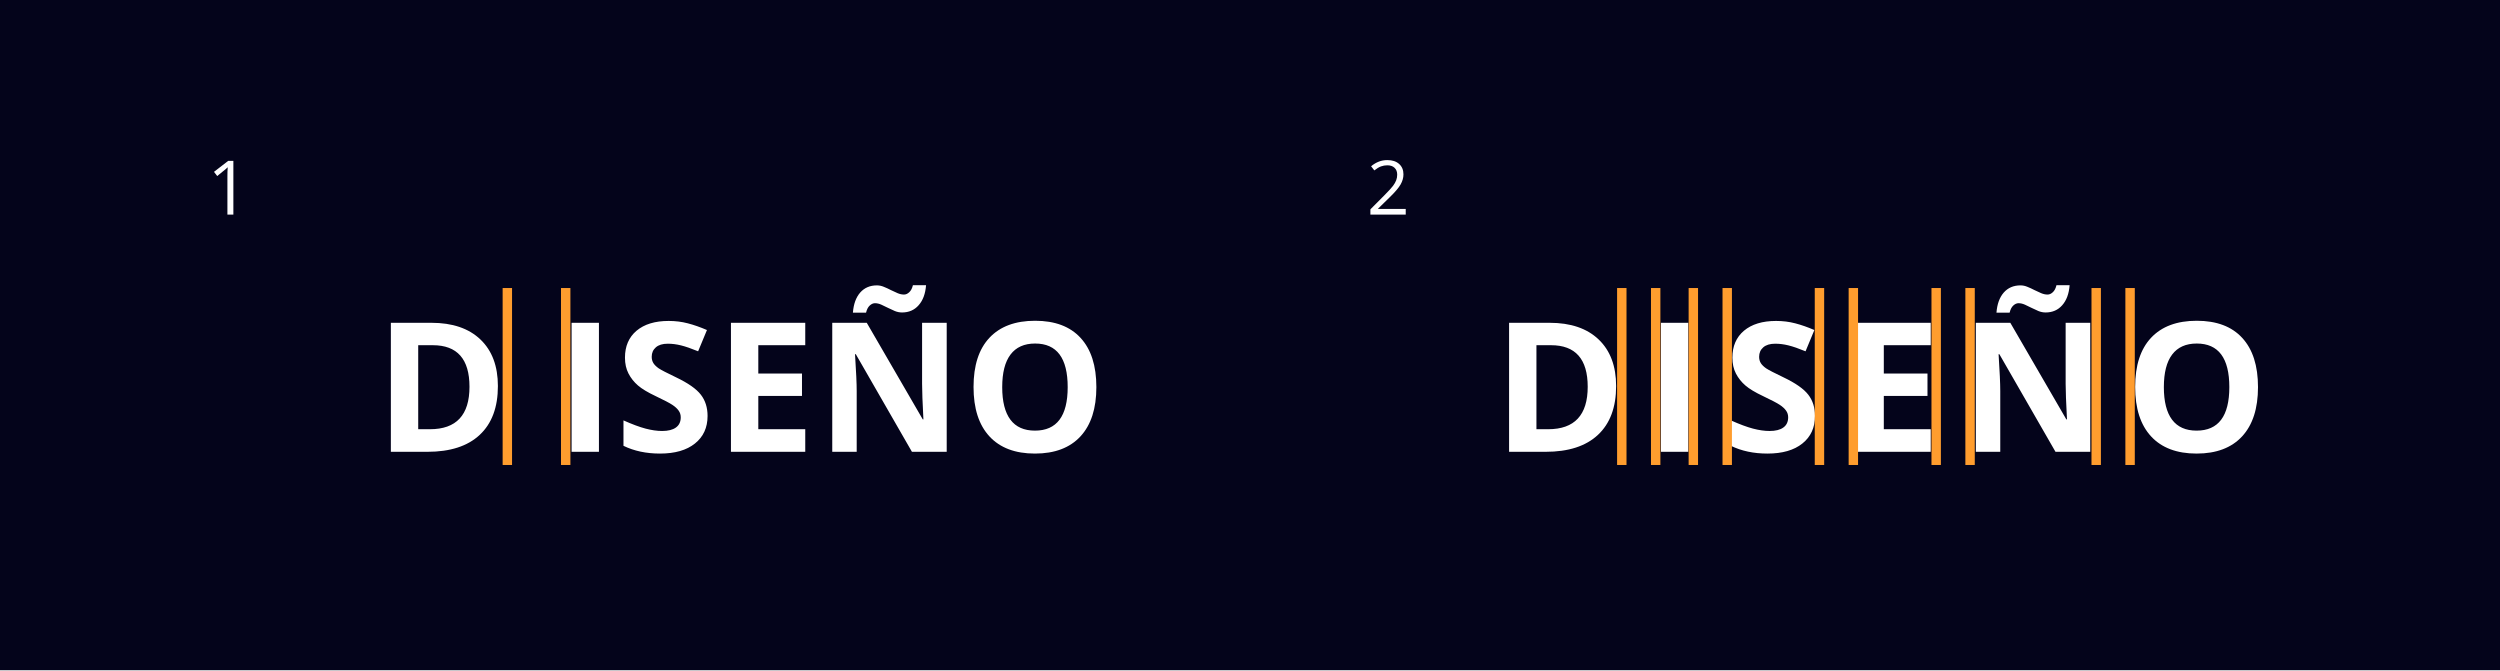
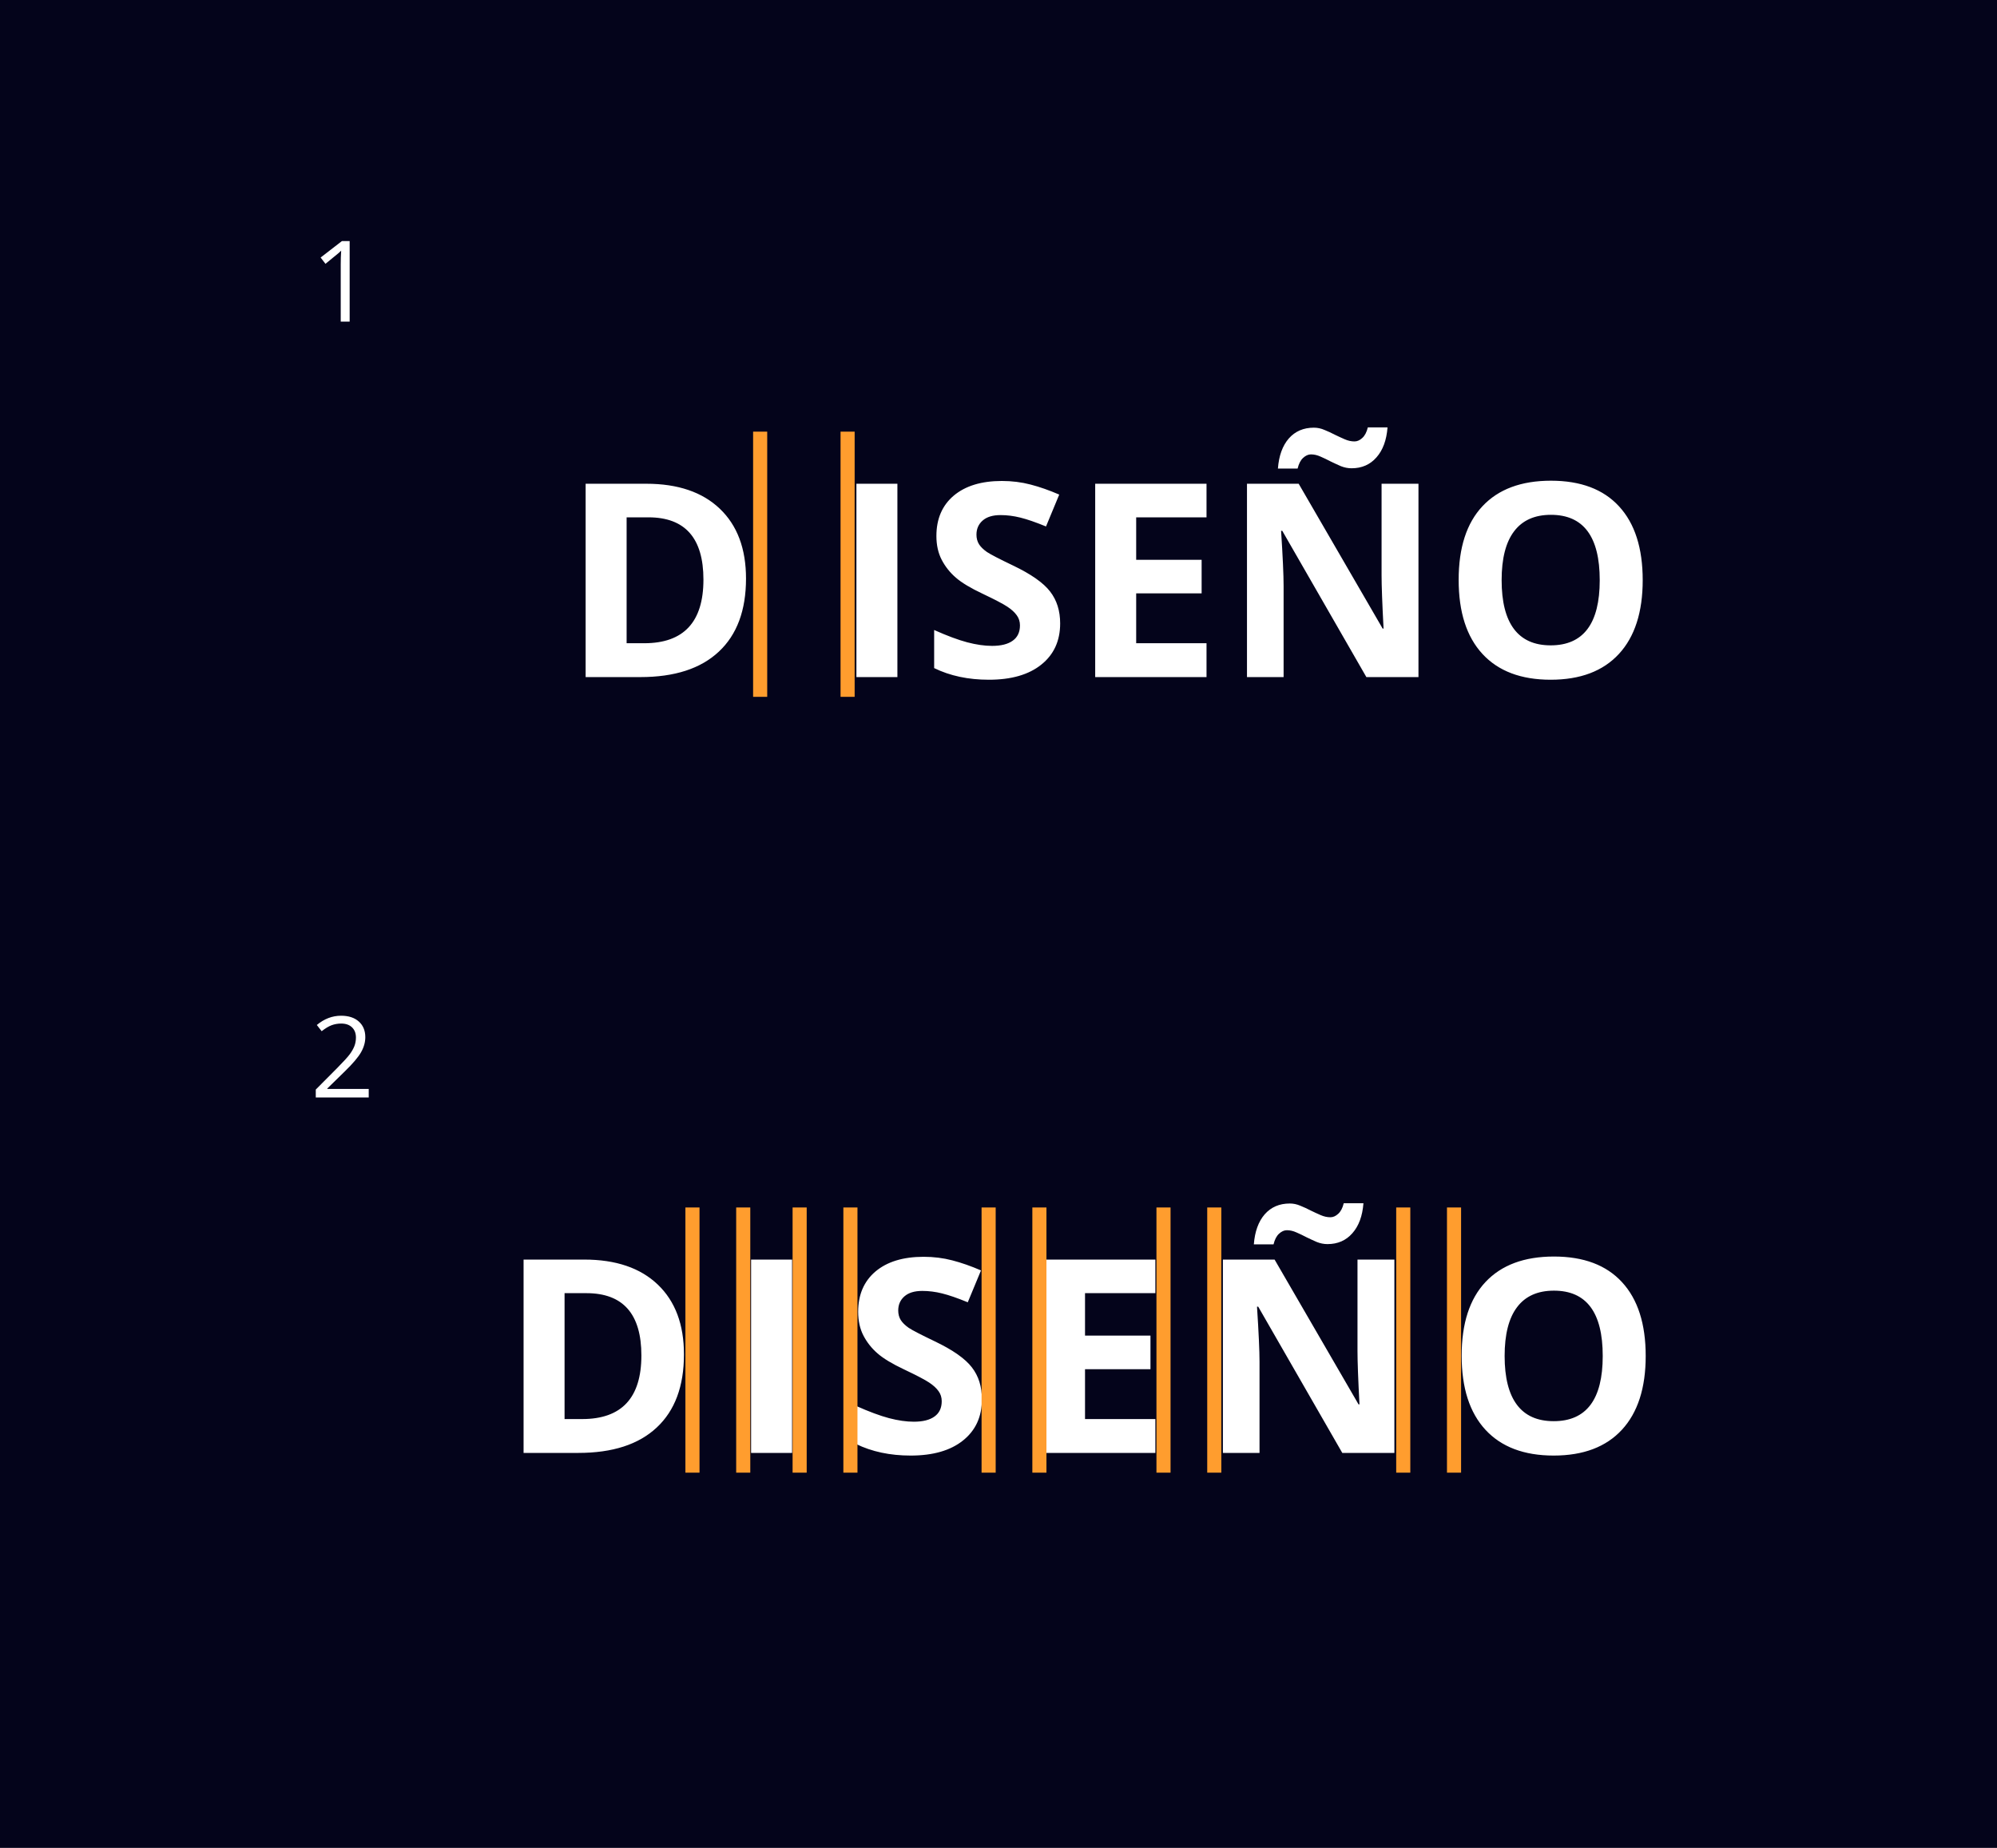
- <svg xmlns="http://www.w3.org/2000/svg" width="1328" height="356" viewBox="0 0 1328 356" fill="none">
-   <rect width="1328" height="356" fill="#04041B" />
+ <svg xmlns="http://www.w3.org/2000/svg" width="708" height="655" viewBox="0 0 708 655" fill="none">
+   <rect width="708" height="655" fill="#04041B" />
  <path d="M123.965 114H120.801V93.648C120.801 91.956 120.853 90.354 120.957 88.844C120.684 89.117 120.378 89.404 120.039 89.703C119.701 90.003 118.151 91.272 115.391 93.512L113.672 91.285L121.23 85.445H123.965V114Z" fill="white" />
-   <path d="M746.723 114H727.953V111.207L735.473 103.648C737.764 101.331 739.275 99.677 740.004 98.688C740.733 97.698 741.28 96.734 741.645 95.797C742.009 94.859 742.191 93.85 742.191 92.769C742.191 91.246 741.729 90.042 740.805 89.156C739.88 88.258 738.598 87.809 736.957 87.809C735.772 87.809 734.646 88.004 733.578 88.394C732.523 88.785 731.345 89.495 730.043 90.523L728.324 88.316C730.954 86.129 733.819 85.035 736.918 85.035C739.6 85.035 741.703 85.725 743.227 87.106C744.75 88.473 745.512 90.315 745.512 92.633C745.512 94.443 745.004 96.233 743.988 98.004C742.973 99.775 741.072 102.014 738.285 104.723L732.035 110.836V110.992H746.723V114Z" fill="white" />
+   <path d="M130.723 389H111.953V386.207L119.473 378.648C121.764 376.331 123.275 374.677 124.004 373.688C124.733 372.698 125.28 371.734 125.645 370.797C126.009 369.859 126.191 368.85 126.191 367.77C126.191 366.246 125.729 365.042 124.805 364.156C123.88 363.258 122.598 362.809 120.957 362.809C119.772 362.809 118.646 363.004 117.578 363.395C116.523 363.785 115.345 364.495 114.043 365.523L112.324 363.316C114.954 361.129 117.819 360.035 120.918 360.035C123.6 360.035 125.703 360.725 127.227 362.105C128.75 363.473 129.512 365.315 129.512 367.633C129.512 369.443 129.004 371.233 127.988 373.004C126.973 374.775 125.072 377.014 122.285 379.723L116.035 385.836V385.992H130.723V389Z" fill="white" />
  <path d="M264.484 205.078C264.484 216.359 261.266 225 254.828 231C248.422 237 239.156 240 227.031 240H207.625V171.469H229.141C240.328 171.469 249.016 174.422 255.203 180.328C261.391 186.234 264.484 194.484 264.484 205.078ZM249.391 205.453C249.391 190.734 242.891 183.375 229.891 183.375H222.156V228H228.391C242.391 228 249.391 220.484 249.391 205.453ZM303.625 240V171.469H318.156V240H303.625ZM375.859 220.969C375.859 227.156 373.625 232.031 369.156 235.594C364.719 239.156 358.531 240.938 350.594 240.938C343.281 240.938 336.812 239.562 331.188 236.812V223.312C335.812 225.375 339.719 226.828 342.906 227.672C346.125 228.516 349.062 228.938 351.719 228.938C354.906 228.938 357.344 228.328 359.031 227.109C360.75 225.891 361.609 224.078 361.609 221.672C361.609 220.328 361.234 219.141 360.484 218.109C359.734 217.047 358.625 216.031 357.156 215.062C355.719 214.094 352.766 212.547 348.297 210.422C344.109 208.453 340.969 206.562 338.875 204.75C336.781 202.938 335.109 200.828 333.859 198.422C332.609 196.016 331.984 193.203 331.984 189.984C331.984 183.922 334.031 179.156 338.125 175.688C342.25 172.219 347.938 170.484 355.188 170.484C358.75 170.484 362.141 170.906 365.359 171.75C368.609 172.594 372 173.781 375.531 175.312L370.844 186.609C367.188 185.109 364.156 184.062 361.75 183.469C359.375 182.875 357.031 182.578 354.719 182.578C351.969 182.578 349.859 183.219 348.391 184.5C346.922 185.781 346.188 187.453 346.188 189.516C346.188 190.797 346.484 191.922 347.078 192.891C347.672 193.828 348.609 194.75 349.891 195.656C351.203 196.531 354.281 198.125 359.125 200.438C365.531 203.5 369.922 206.578 372.297 209.672C374.672 212.734 375.859 216.5 375.859 220.969ZM427.75 240H388.281V171.469H427.75V183.375H402.812V198.422H426.016V210.328H402.812V228H427.75V240ZM502.891 240H484.422L454.609 188.156H454.188C454.781 197.312 455.078 203.844 455.078 207.75V240H442.094V171.469H460.422L490.188 222.797H490.516C490.047 213.891 489.812 207.594 489.812 203.906V171.469H502.891V240ZM464.781 161.062C463.812 161.062 462.875 161.484 461.969 162.328C461.094 163.141 460.453 164.391 460.047 166.078H453.062C453.406 161.547 454.688 158 456.906 155.438C459.156 152.875 462.125 151.594 465.812 151.594C467.094 151.594 468.344 151.859 469.562 152.391C470.812 152.891 472.031 153.453 473.219 154.078C474.438 154.672 475.625 155.219 476.781 155.719C477.938 156.219 479.078 156.469 480.203 156.469C481.172 156.469 482.094 156.062 482.969 155.25C483.875 154.438 484.531 153.188 484.938 151.5H491.922C491.578 156.031 490.266 159.578 487.984 162.141C485.734 164.703 482.797 165.984 479.172 165.984C477.891 165.984 476.625 165.734 475.375 165.234C474.156 164.703 472.938 164.141 471.719 163.547C470.531 162.922 469.359 162.359 468.203 161.859C467.047 161.328 465.906 161.062 464.781 161.062ZM582.391 205.641C582.391 216.984 579.578 225.703 573.953 231.797C568.328 237.891 560.266 240.938 549.766 240.938C539.266 240.938 531.203 237.891 525.578 231.797C519.953 225.703 517.141 216.953 517.141 205.547C517.141 194.141 519.953 185.438 525.578 179.438C531.234 173.406 539.328 170.391 549.859 170.391C560.391 170.391 568.438 173.422 574 179.484C579.594 185.547 582.391 194.266 582.391 205.641ZM532.375 205.641C532.375 213.297 533.828 219.062 536.734 222.938C539.641 226.812 543.984 228.75 549.766 228.75C561.359 228.75 567.156 221.047 567.156 205.641C567.156 190.203 561.391 182.484 549.859 182.484C544.078 182.484 539.719 184.438 536.781 188.344C533.844 192.219 532.375 197.984 532.375 205.641Z" fill="white" />
-   <path d="M858.484 205.078C858.484 216.359 855.266 225 848.828 231C842.422 237 833.156 240 821.031 240H801.625V171.469H823.141C834.328 171.469 843.016 174.422 849.203 180.328C855.391 186.234 858.484 194.484 858.484 205.078ZM843.391 205.453C843.391 190.734 836.891 183.375 823.891 183.375H816.156V228H822.391C836.391 228 843.391 220.484 843.391 205.453ZM882.287 240V171.469H896.819V240H882.287ZM964.122 220.969C964.122 227.156 961.887 232.031 957.419 235.594C952.981 239.156 946.794 240.938 938.856 240.938C931.544 240.938 925.075 239.562 919.45 236.812V223.312C924.075 225.375 927.981 226.828 931.169 227.672C934.387 228.516 937.325 228.938 939.981 228.938C943.169 228.938 945.606 228.328 947.294 227.109C949.012 225.891 949.872 224.078 949.872 221.672C949.872 220.328 949.497 219.141 948.747 218.109C947.997 217.047 946.887 216.031 945.419 215.062C943.981 214.094 941.028 212.547 936.559 210.422C932.372 208.453 929.231 206.562 927.137 204.75C925.044 202.938 923.372 200.828 922.122 198.422C920.872 196.016 920.247 193.203 920.247 189.984C920.247 183.922 922.294 179.156 926.387 175.688C930.512 172.219 936.2 170.484 943.45 170.484C947.012 170.484 950.403 170.906 953.622 171.75C956.872 172.594 960.262 173.781 963.794 175.312L959.106 186.609C955.45 185.109 952.419 184.062 950.012 183.469C947.637 182.875 945.294 182.578 942.981 182.578C940.231 182.578 938.122 183.219 936.653 184.5C935.184 185.781 934.45 187.453 934.45 189.516C934.45 190.797 934.747 191.922 935.341 192.891C935.934 193.828 936.872 194.75 938.153 195.656C939.466 196.531 942.544 198.125 947.387 200.438C953.794 203.5 958.184 206.578 960.559 209.672C962.934 212.734 964.122 216.5 964.122 220.969ZM1025.61 240H986.144V171.469H1025.61V183.375H1000.68V198.422H1023.88V210.328H1000.68V228H1025.61V240ZM1110.35 240H1091.88L1062.07 188.156H1061.65C1062.24 197.312 1062.54 203.844 1062.54 207.75V240H1049.56V171.469H1067.88L1097.65 222.797H1097.98C1097.51 213.891 1097.27 207.594 1097.27 203.906V171.469H1110.35V240ZM1072.24 161.062C1071.27 161.062 1070.34 161.484 1069.43 162.328C1068.56 163.141 1067.92 164.391 1067.51 166.078H1060.52C1060.87 161.547 1062.15 158 1064.37 155.438C1066.62 152.875 1069.59 151.594 1073.27 151.594C1074.56 151.594 1075.81 151.859 1077.02 152.391C1078.27 152.891 1079.49 153.453 1080.68 154.078C1081.9 154.672 1083.09 155.219 1084.24 155.719C1085.4 156.219 1086.54 156.469 1087.67 156.469C1088.63 156.469 1089.56 156.062 1090.43 155.25C1091.34 154.438 1091.99 153.188 1092.4 151.5H1099.38C1099.04 156.031 1097.73 159.578 1095.45 162.141C1093.2 164.703 1090.26 165.984 1086.63 165.984C1085.35 165.984 1084.09 165.734 1082.84 165.234C1081.62 164.703 1080.4 164.141 1079.18 163.547C1077.99 162.922 1076.82 162.359 1075.67 161.859C1074.51 161.328 1073.37 161.062 1072.24 161.062ZM1199.45 205.641C1199.45 216.984 1196.64 225.703 1191.02 231.797C1185.39 237.891 1177.33 240.938 1166.83 240.938C1156.33 240.938 1148.27 237.891 1142.64 231.797C1137.02 225.703 1134.2 216.953 1134.2 205.547C1134.2 194.141 1137.02 185.438 1142.64 179.438C1148.3 173.406 1156.39 170.391 1166.92 170.391C1177.45 170.391 1185.5 173.422 1191.06 179.484C1196.66 185.547 1199.45 194.266 1199.45 205.641ZM1149.44 205.641C1149.44 213.297 1150.89 219.062 1153.8 222.938C1156.7 226.812 1161.05 228.75 1166.83 228.75C1178.42 228.75 1184.22 221.047 1184.22 205.641C1184.22 190.203 1178.45 182.484 1166.92 182.484C1161.14 182.484 1156.78 184.438 1153.84 188.344C1150.91 192.219 1149.44 197.984 1149.44 205.641Z" fill="white" />
+   <path d="M242.484 480.078C242.484 491.359 239.266 500 232.828 506C226.422 512 217.156 515 205.031 515H185.625V446.469H207.141C218.328 446.469 227.016 449.422 233.203 455.328C239.391 461.234 242.484 469.484 242.484 480.078ZM227.391 480.453C227.391 465.734 220.891 458.375 207.891 458.375H200.156V503H206.391C220.391 503 227.391 495.484 227.391 480.453ZM266.287 515V446.469H280.819V515H266.287ZM348.122 495.969C348.122 502.156 345.887 507.031 341.419 510.594C336.981 514.156 330.794 515.938 322.856 515.938C315.544 515.938 309.075 514.562 303.45 511.812V498.312C308.075 500.375 311.981 501.828 315.169 502.672C318.387 503.516 321.325 503.938 323.981 503.938C327.169 503.938 329.606 503.328 331.294 502.109C333.012 500.891 333.872 499.078 333.872 496.672C333.872 495.328 333.497 494.141 332.747 493.109C331.997 492.047 330.887 491.031 329.419 490.062C327.981 489.094 325.028 487.547 320.559 485.422C316.372 483.453 313.231 481.562 311.137 479.75C309.044 477.938 307.372 475.828 306.122 473.422C304.872 471.016 304.247 468.203 304.247 464.984C304.247 458.922 306.294 454.156 310.387 450.688C314.512 447.219 320.2 445.484 327.45 445.484C331.012 445.484 334.403 445.906 337.622 446.75C340.872 447.594 344.262 448.781 347.794 450.312L343.106 461.609C339.45 460.109 336.419 459.062 334.012 458.469C331.637 457.875 329.294 457.578 326.981 457.578C324.231 457.578 322.122 458.219 320.653 459.5C319.184 460.781 318.45 462.453 318.45 464.516C318.45 465.797 318.747 466.922 319.341 467.891C319.934 468.828 320.872 469.75 322.153 470.656C323.466 471.531 326.544 473.125 331.387 475.438C337.794 478.5 342.184 481.578 344.559 484.672C346.934 487.734 348.122 491.5 348.122 495.969ZM409.613 515H370.144V446.469H409.613V458.375H384.675V473.422H407.878V485.328H384.675V503H409.613V515ZM494.353 515H475.884L446.072 463.156H445.65C446.244 472.312 446.541 478.844 446.541 482.75V515H433.556V446.469H451.884L481.65 497.797H481.978C481.509 488.891 481.275 482.594 481.275 478.906V446.469H494.353V515ZM456.244 436.062C455.275 436.062 454.337 436.484 453.431 437.328C452.556 438.141 451.916 439.391 451.509 441.078H444.525C444.869 436.547 446.15 433 448.369 430.438C450.619 427.875 453.587 426.594 457.275 426.594C458.556 426.594 459.806 426.859 461.025 427.391C462.275 427.891 463.494 428.453 464.681 429.078C465.9 429.672 467.087 430.219 468.244 430.719C469.4 431.219 470.541 431.469 471.666 431.469C472.634 431.469 473.556 431.062 474.431 430.25C475.337 429.438 475.994 428.188 476.4 426.5H483.384C483.041 431.031 481.728 434.578 479.447 437.141C477.197 439.703 474.259 440.984 470.634 440.984C469.353 440.984 468.087 440.734 466.837 440.234C465.619 439.703 464.4 439.141 463.181 438.547C461.994 437.922 460.822 437.359 459.666 436.859C458.509 436.328 457.369 436.062 456.244 436.062ZM583.453 480.641C583.453 491.984 580.641 500.703 575.016 506.797C569.391 512.891 561.328 515.938 550.828 515.938C540.328 515.938 532.266 512.891 526.641 506.797C521.016 500.703 518.203 491.953 518.203 480.547C518.203 469.141 521.016 460.438 526.641 454.438C532.297 448.406 540.391 445.391 550.922 445.391C561.453 445.391 569.5 448.422 575.062 454.484C580.656 460.547 583.453 469.266 583.453 480.641ZM533.438 480.641C533.438 488.297 534.891 494.062 537.797 497.938C540.703 501.812 545.047 503.75 550.828 503.75C562.422 503.75 568.219 496.047 568.219 480.641C568.219 465.203 562.453 457.484 550.922 457.484C545.141 457.484 540.781 459.438 537.844 463.344C534.906 467.219 533.438 472.984 533.438 480.641Z" fill="white" />
  <rect x="267" y="153" width="5" height="94" fill="#FF9D2E" />
-   <rect x="859" y="153" width="5" height="94" fill="#FF9D2E" />
-   <rect x="897" y="153" width="5" height="94" fill="#FF9D2E" />
-   <rect x="964" y="153" width="5" height="94" fill="#FF9D2E" />
-   <rect x="1026" y="153" width="5" height="94" fill="#FF9D2E" />
-   <rect x="1111" y="153" width="5" height="94" fill="#FF9D2E" />
+   <rect x="243" y="428" width="5" height="94" fill="#FF9D2E" />
+   <rect x="281" y="428" width="5" height="94" fill="#FF9D2E" />
+   <rect x="348" y="428" width="5" height="94" fill="#FF9D2E" />
+   <rect x="410" y="428" width="5" height="94" fill="#FF9D2E" />
+   <rect x="495" y="428" width="5" height="94" fill="#FF9D2E" />
  <rect x="298" y="153" width="5" height="94" fill="#FF9D2E" />
-   <rect x="877" y="153" width="5" height="94" fill="#FF9D2E" />
-   <rect x="915" y="153" width="5" height="94" fill="#FF9D2E" />
-   <rect x="982" y="153" width="5" height="94" fill="#FF9D2E" />
-   <rect x="1044" y="153" width="5" height="94" fill="#FF9D2E" />
-   <rect x="1129" y="153" width="5" height="94" fill="#FF9D2E" />
+   <rect x="261" y="428" width="5" height="94" fill="#FF9D2E" />
+   <rect x="299" y="428" width="5" height="94" fill="#FF9D2E" />
+   <rect x="366" y="428" width="5" height="94" fill="#FF9D2E" />
+   <rect x="428" y="428" width="5" height="94" fill="#FF9D2E" />
+   <rect x="513" y="428" width="5" height="94" fill="#FF9D2E" />
</svg>
